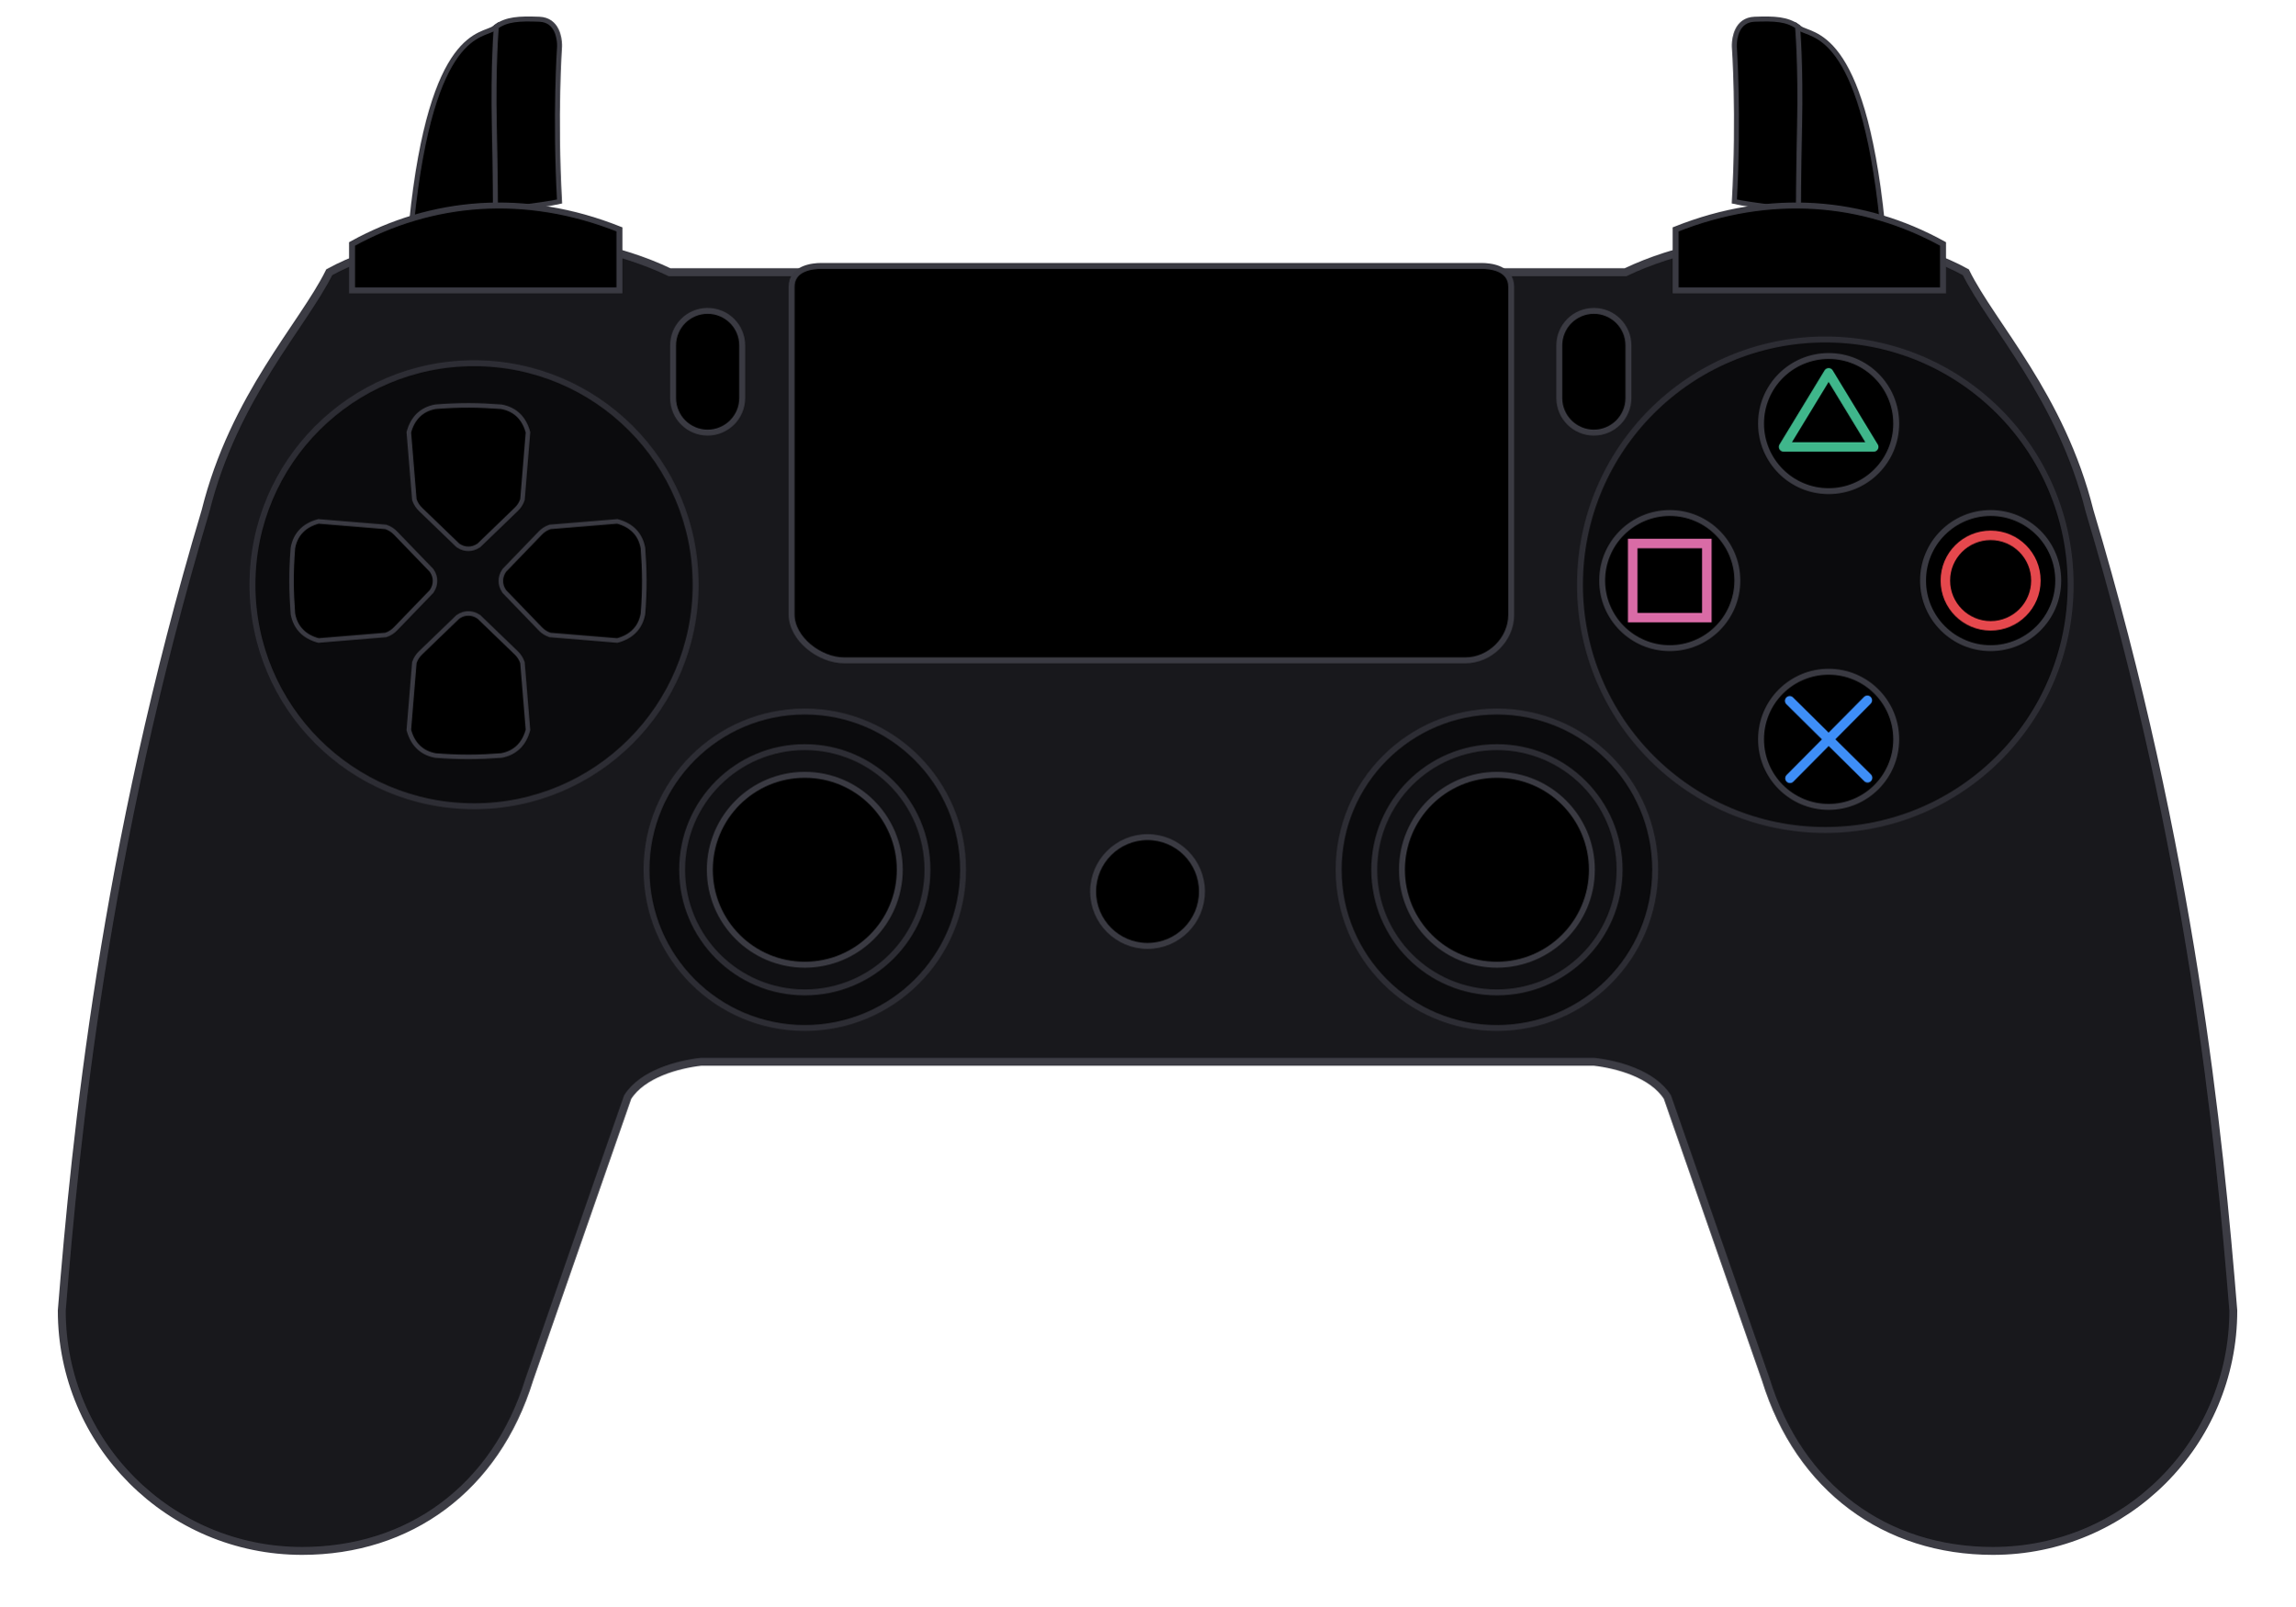
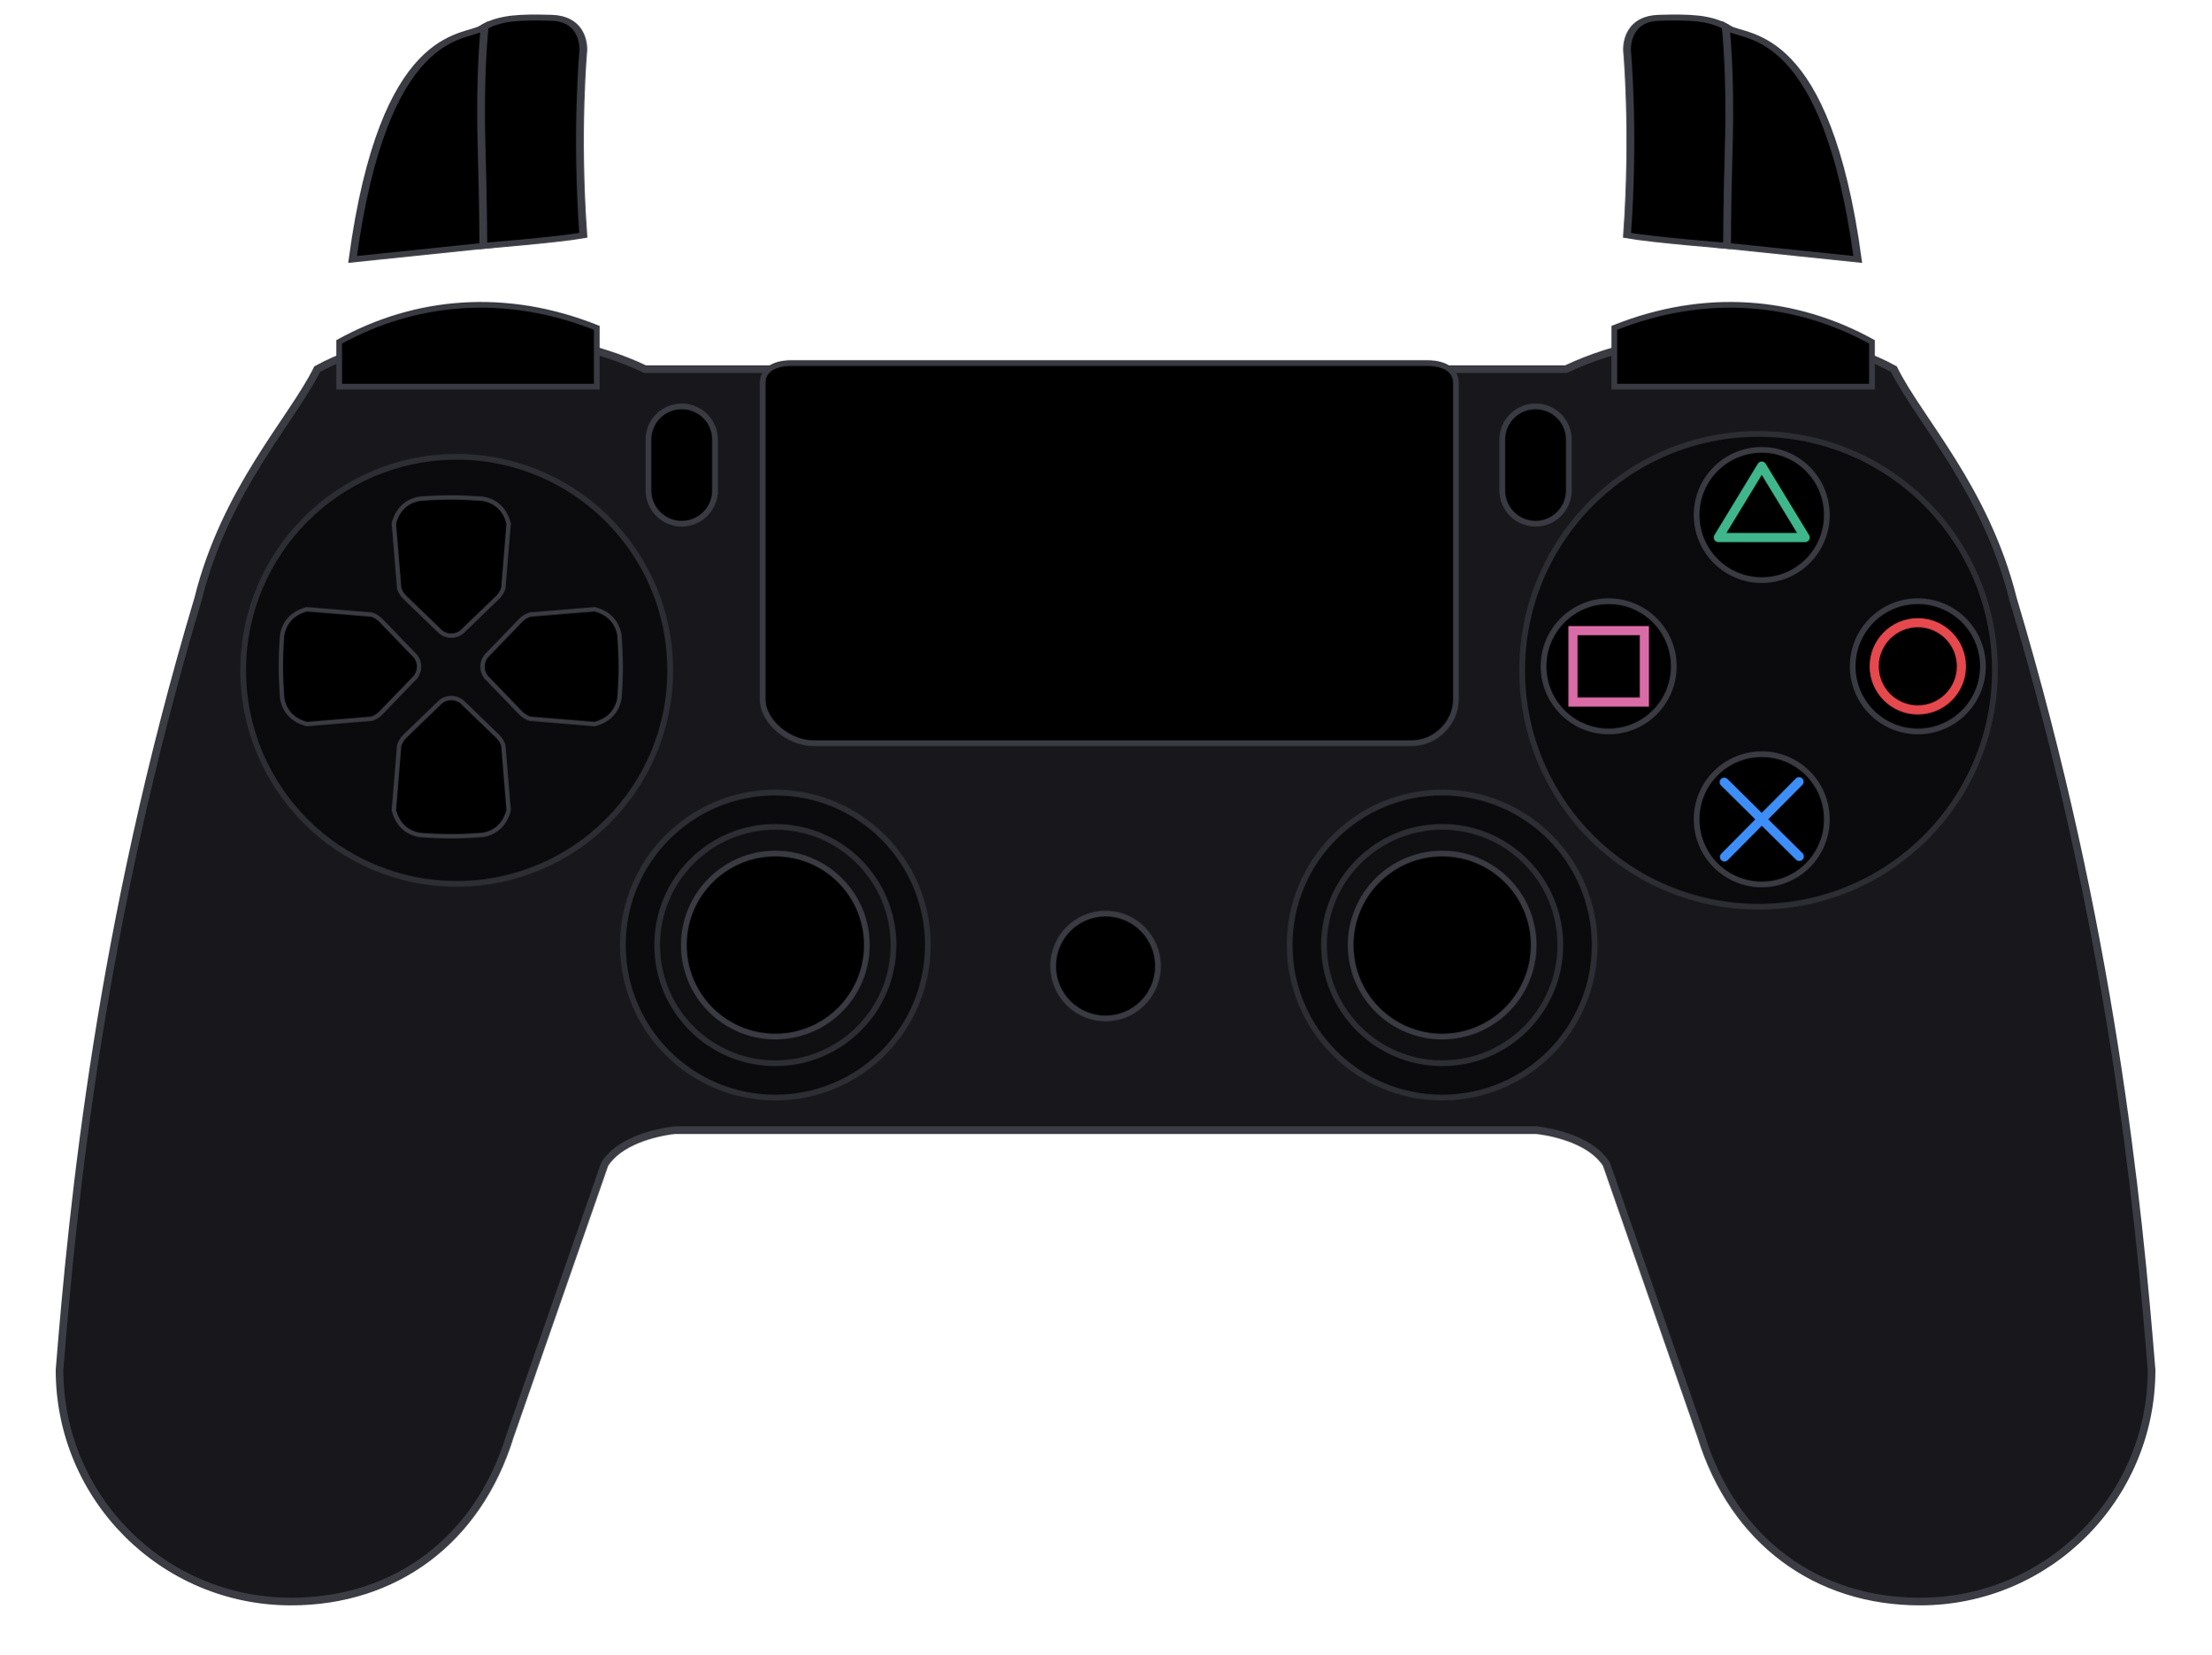
- <svg xmlns="http://www.w3.org/2000/svg" viewBox="10 -22 580 406" width="580" height="406">
+ <svg xmlns="http://www.w3.org/2000/svg" viewBox="10 -50 580 434" width="580" height="434">
  <defs>
    <linearGradient id="ltFill" gradientUnits="userSpaceOnUse" x1="0" y1="0" x2="0" y2="122">
      <stop offset="0" stop-color="#1a1a1a" />
      <stop offset="{{lt}}" stop-color="#1a1a1a" />
      <stop offset="{{lt}}" stop-color="{{accent}}" />
      <stop offset="1" stop-color="{{accent}}" />
    </linearGradient>
    <linearGradient id="rtFill" gradientUnits="userSpaceOnUse" x1="0" y1="0" x2="0" y2="122">
      <stop offset="0" stop-color="#1a1a1a" />
      <stop offset="{{rt}}" stop-color="#1a1a1a" />
      <stop offset="{{rt}}" stop-color="{{accent}}" />
      <stop offset="1" stop-color="{{accent}}" />
    </linearGradient>
  </defs>
  <g stroke="#3c3c44" stroke-width="3">
-     <g id="trigger-right" fill="url(#rtFill)" transform="translate(234.1 -17.2) scale(0.42)">
+     <g id="trigger-right" fill="url(#rtFill)" transform="translate(90 -45.4) scale(0.68 0.52)">
      <path d="M549.249 5.475a24.041 24.041 0 0 0-1.212-.9l-2.349 110.179L599 122C586.926 4.982 555.996 10.78 549.249 5.475z" />
      <path d="M522.191.142C511.359.546 510.119 11.601 510 15.358v1.229s2.899 40.784 0 93.25c9.934 2.293 38.564 5.307 38.564 5.307s.032-20.949.686-50.681c.803-37.564-1.212-59.888-1.212-59.888C541.616.091 534.459-.308 522.191.142z" />
    </g>
-     <g id="trigger-left" fill="url(#ltFill)" transform="matrix(-0.42 0 0 0.42 365.6 -17.2)">
+     <g id="trigger-left" fill="url(#ltFill)" transform="matrix(-0.68 0 0 0.52 509.8 -45.4)">
      <path d="M549.249 5.475a24.041 24.041 0 0 0-1.212-.9l-2.349 110.179L599 122C586.926 4.982 555.996 10.78 549.249 5.475z" />
      <path d="M522.191.142C511.359.546 510.119 11.601 510 15.358v1.229s2.899 40.784 0 93.25c9.934 2.293 38.564 5.307 38.564 5.307s.032-20.949.686-50.681c.803-37.564-1.212-59.888-1.212-59.888C541.616.091 534.459-.308 522.191.142z" />
    </g>
  </g>
  <path id="case" d="m 135.175,37.685 c -15.555,-0.044 -30.767,2.955 -41.972,9.125 -6.639,13.439 -24.068,31.411 -31.27,60.354 -25.706,85.95 -32.813,158.57 -36.322,202.144 0,33.549 27.188,60.748 60.736,60.748 27.104,0 48.895,-15.784 57.404,-43.322 l 24.856,-71.379 c 3.697,-5.88 12.742,-8.297 18.49,-8.934 l 225.806,0 c 5.748,0.637 14.792,3.055 18.49,8.934 l 24.856,71.379 c 8.509,27.537 30.301,43.322 57.404,43.322 33.549,0 60.736,-27.2 60.736,-60.748 -3.51,-43.574 -10.617,-116.194 -36.322,-202.144 -7.202,-28.943 -24.631,-46.916 -31.27,-60.354 -11.205,-6.171 -26.417,-9.17 -41.972,-9.125 -15.555,0.044 -31.462,3.131 -44.038,9.125 l -241.572,0 c -12.576,-5.994 -28.483,-9.081 -44.038,-9.125 z" style="fill: #18181c; stroke: #3c3c44; stroke-width: 2" />
  <path id="l1" d="M 98.961,39.662 C 119.061,28.566 142.703,26.47 166.532,35.976 l 0,15.425 -67.57,0 z" style="fill: {{l1}}; stroke: #3a3a42; stroke-width: 1.5" />
  <path id="r1" d="M 501.039,39.662 C 480.939,28.566 457.297,26.47 433.468,35.976 l 0,15.425 67.57,0 z" style="fill: {{r1}}; stroke: #3a3a42; stroke-width: 1.5" />
  <path id="touchpad" d="m 217.495,45.222 c -1.967,0 -7.441,0.446 -7.441,5.291 l 0,16.28 0,66.525 c 0,6.164 7.079,11.603 13.244,11.603 l 157.055,0 c 6.164,0 11.552,-5.297 11.552,-11.461 l 0,-66.666 0,-16.28 c 0,-4.846 -5.475,-5.291 -7.441,-5.291 l -17.2,0 -132.569,0 z" style="fill: {{touchpad}}; stroke: #3a3a42; stroke-width: 1.5" />
  <g id="dpad-container">
    <path d="M 73.79,125.81 a 56,56 0 1 0 112,0 a 56,56 0 1 0 -112,0 z" style="fill: #0b0b0d; stroke: #2d2d34; stroke-width: 1.5" />
    <g transform="matrix(0.3822159,0,0,0.3822159,159.5177,4.27737)">
      <path id="down" d="m -81.526,336.982 c -2.003,0 -4.186,0.41 -6.906,2.219 l -24.563,23.688 c -1.962,1.866 -3.322,3.898 -4.25,6.594 l -3.656,44.5 c 2.434,9.12 8.193,15.228 17.594,16.938 16.374,1.294 28.95,1.09 43.563,0 9.401,-1.71 15.191,-7.818 17.625,-16.938 l -3.656,-44.5 c -0.928,-2.695 -2.288,-4.727 -4.25,-6.594 l -24.562,-23.688 c -2.721,-1.809 -4.935,-2.219 -6.938,-2.219 z" style="fill: {{down}}; stroke: #3a3a42; stroke-width: 3" />
      <path id="up" d="m -81.526,294.182 c -2.003,0 -4.186,-0.41 -6.906,-2.219 l -24.563,-23.688 c -1.962,-1.866 -3.322,-3.898 -4.25,-6.594 l -3.656,-44.5 c 2.434,-9.12 8.193,-15.228 17.594,-16.938 16.374,-1.294 28.95,-1.09 43.563,0 9.401,1.71 15.191,7.818 17.625,16.938 l -3.656,44.5 c -0.928,2.695 -2.288,4.727 -4.25,6.594 l -24.562,23.688 c -2.721,1.809 -4.935,2.219 -6.938,2.219 z" style="fill: {{up}}; stroke: #3a3a42; stroke-width: 3" />
      <path id="right" d="m -60.043,315.472 c 0,2.003 0.41,4.186 2.219,6.906 l 23.688,24.562 c 1.866,1.962 3.898,3.322 6.594,4.25 l 44.5,3.656 c 9.12,-2.434 15.228,-8.193 16.938,-17.594 1.294,-16.374 1.09,-28.95 0,-43.562 -1.71,-9.401 -7.818,-15.191 -16.938,-17.625 l -44.5,3.656 c -2.695,0.928 -4.727,2.288 -6.594,4.25 l -23.688,24.562 c -1.809,2.721 -2.219,4.935 -2.219,6.938 z" style="fill: {{right}}; stroke: #3a3a42; stroke-width: 3" />
      <path id="left" d="m -103.601,315.44 c 0,-2.003 -0.41,-4.186 -2.219,-6.906 l -23.688,-24.562 c -1.866,-1.962 -3.898,-3.322 -6.594,-4.25 l -44.5,-3.656 c -9.12,2.434 -15.228,8.193 -16.938,17.594 -1.294,16.374 -1.09,28.95 0,43.562 1.71,9.401 7.818,15.191 16.938,17.625 l 44.5,-3.656 c 2.695,-0.928 4.727,-2.288 6.594,-4.25 l 23.688,-24.562 c 1.809,-2.721 2.219,-4.935 2.219,-6.938 z" style="fill: {{left}}; stroke: #3a3a42; stroke-width: 3" />
    </g>
  </g>
  <g id="action-container">
    <path d="M 409.29,125.81 a 62,62 0 1 0 124,0 a 62,62 0 1 0 -124,0 z" style="fill: #0b0b0d; stroke: #2d2d34; stroke-width: 1.5" />
    <path id="triangle" d="M 455.05,85.07 a 17.08,17.08 0 1 0 34.16,0 a 17.08,17.08 0 1 0 -34.16,0 z" style="fill: {{triangle}}; stroke: #3a3a42; stroke-width: 1.5" />
    <path id="cross" d="M 455.05,164.89 a 17.08,17.08 0 1 0 34.16,0 a 17.08,17.08 0 1 0 -34.16,0 z" style="fill: {{cross}}; stroke: #3a3a42; stroke-width: 1.5" />
    <path id="square" d="M 414.9,124.76 a 17.08,17.08 0 1 0 34.16,0 a 17.08,17.08 0 1 0 -34.16,0 z" style="fill: {{square}}; stroke: #3a3a42; stroke-width: 1.5" />
    <path id="circle" d="M 495.99,124.76 a 17.08,17.08 0 1 0 34.16,0 a 17.08,17.08 0 1 0 -34.16,0 z" style="fill: {{circle}}; stroke: #3a3a42; stroke-width: 1.5" />
    <path d="m 462.29,155.16 19.68,19.46 M 481.91,155.03 462.36,174.75" style="fill: none; stroke: #3e8ef7; stroke-width: 2.4; stroke-linecap: round" />
    <path d="M 501.63,124.76 a 11.44,11.44 0 1 0 22.88,0 a 11.44,11.44 0 1 0 -22.88,0 z" style="fill: none; stroke: #e5484d; stroke-width: 2.4" />
    <rect x="422.62" y="115.4" width="18.73" height="18.73" style="fill: none; stroke: #d96ba6; stroke-width: 2.4" />
    <path d="m 472.13,72.24 11.39,18.73 -22.78,0 z" style="fill: none; stroke: #3fb68b; stroke-width: 2.4; stroke-linejoin: round" />
  </g>
  <g id="share-options">
    <path id="share" d="m 188.826,56.581 c -4.824,0 -8.731,3.907 -8.731,8.731 l 0,13.306 c 0,4.824 3.907,8.731 8.731,8.731 4.824,0 8.731,-3.907 8.731,-8.731 l 0,-13.306 c 0,-4.824 -3.907,-8.731 -8.731,-8.731 z" style="fill: {{share}}; stroke: #3a3a42; stroke-width: 1.5" />
    <path id="options" d="m 412.797,56.581 c -4.824,0 -8.731,3.907 -8.731,8.731 l 0,13.306 c 0,4.824 3.907,8.731 8.731,8.731 4.824,0 8.731,-3.907 8.731,-8.731 l 0,-13.306 c 0,-4.824 -3.907,-8.731 -8.731,-8.731 z" style="fill: {{options}}; stroke: #3a3a42; stroke-width: 1.5" />
  </g>
  <path d="M 173.38,197.87 a 40,40 0 1 0 80,0 a 40,40 0 1 0 -80,0 z" style="fill: #0b0b0d; stroke: #2d2d34; stroke-width: 1.5" />
  <path d="M 348.3,197.87 a 40,40 0 1 0 80,0 a 40,40 0 1 0 -80,0 z" style="fill: #0b0b0d; stroke: #2d2d34; stroke-width: 1.5" />
  <g id="lstick" transform="{{lstick}}">
    <path d="M 182.38,197.87 a 31,31 0 1 0 62,0 a 31,31 0 1 0 -62,0 z" style="fill: #101013; stroke: #2d2d34; stroke-width: 1.5" />
    <path id="l3" d="M 189.38,197.87 a 24,24 0 1 0 48,0 a 24,24 0 1 0 -48,0 z" style="fill: {{l3}}; stroke: #3a3a42; stroke-width: 1.5" />
  </g>
  <g id="rstick" transform="{{rstick}}">
    <path d="M 357.3,197.87 a 31,31 0 1 0 62,0 a 31,31 0 1 0 -62,0 z" style="fill: #101013; stroke: #2d2d34; stroke-width: 1.5" />
    <path id="r3" d="M 364.3,197.87 a 24,24 0 1 0 48,0 a 24,24 0 1 0 -48,0 z" style="fill: {{r3}}; stroke: #3a3a42; stroke-width: 1.5" />
  </g>
  <path id="ps" d="M 286.25,203.37 a 13.75,13.75 0 1 0 27.5,0 a 13.75,13.75 0 1 0 -27.5,0 z" style="fill: {{ps}}; stroke: #3a3a42; stroke-width: 1.5" />
</svg>
